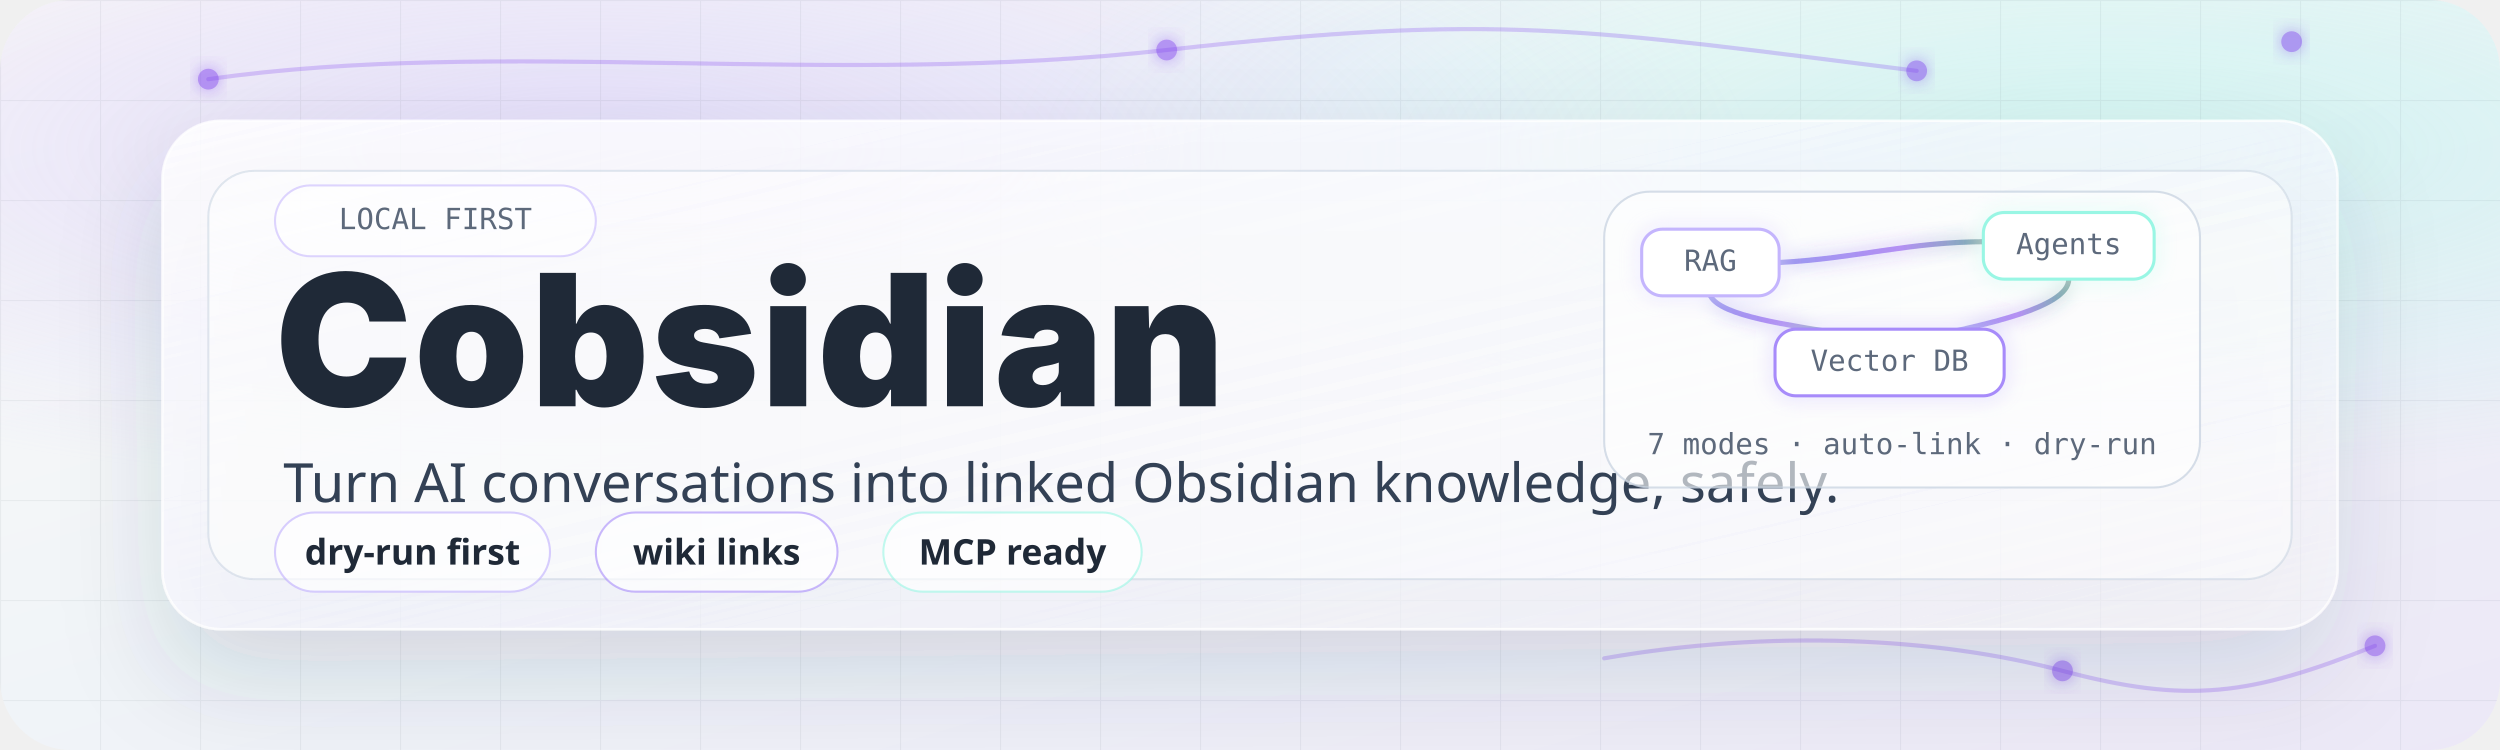
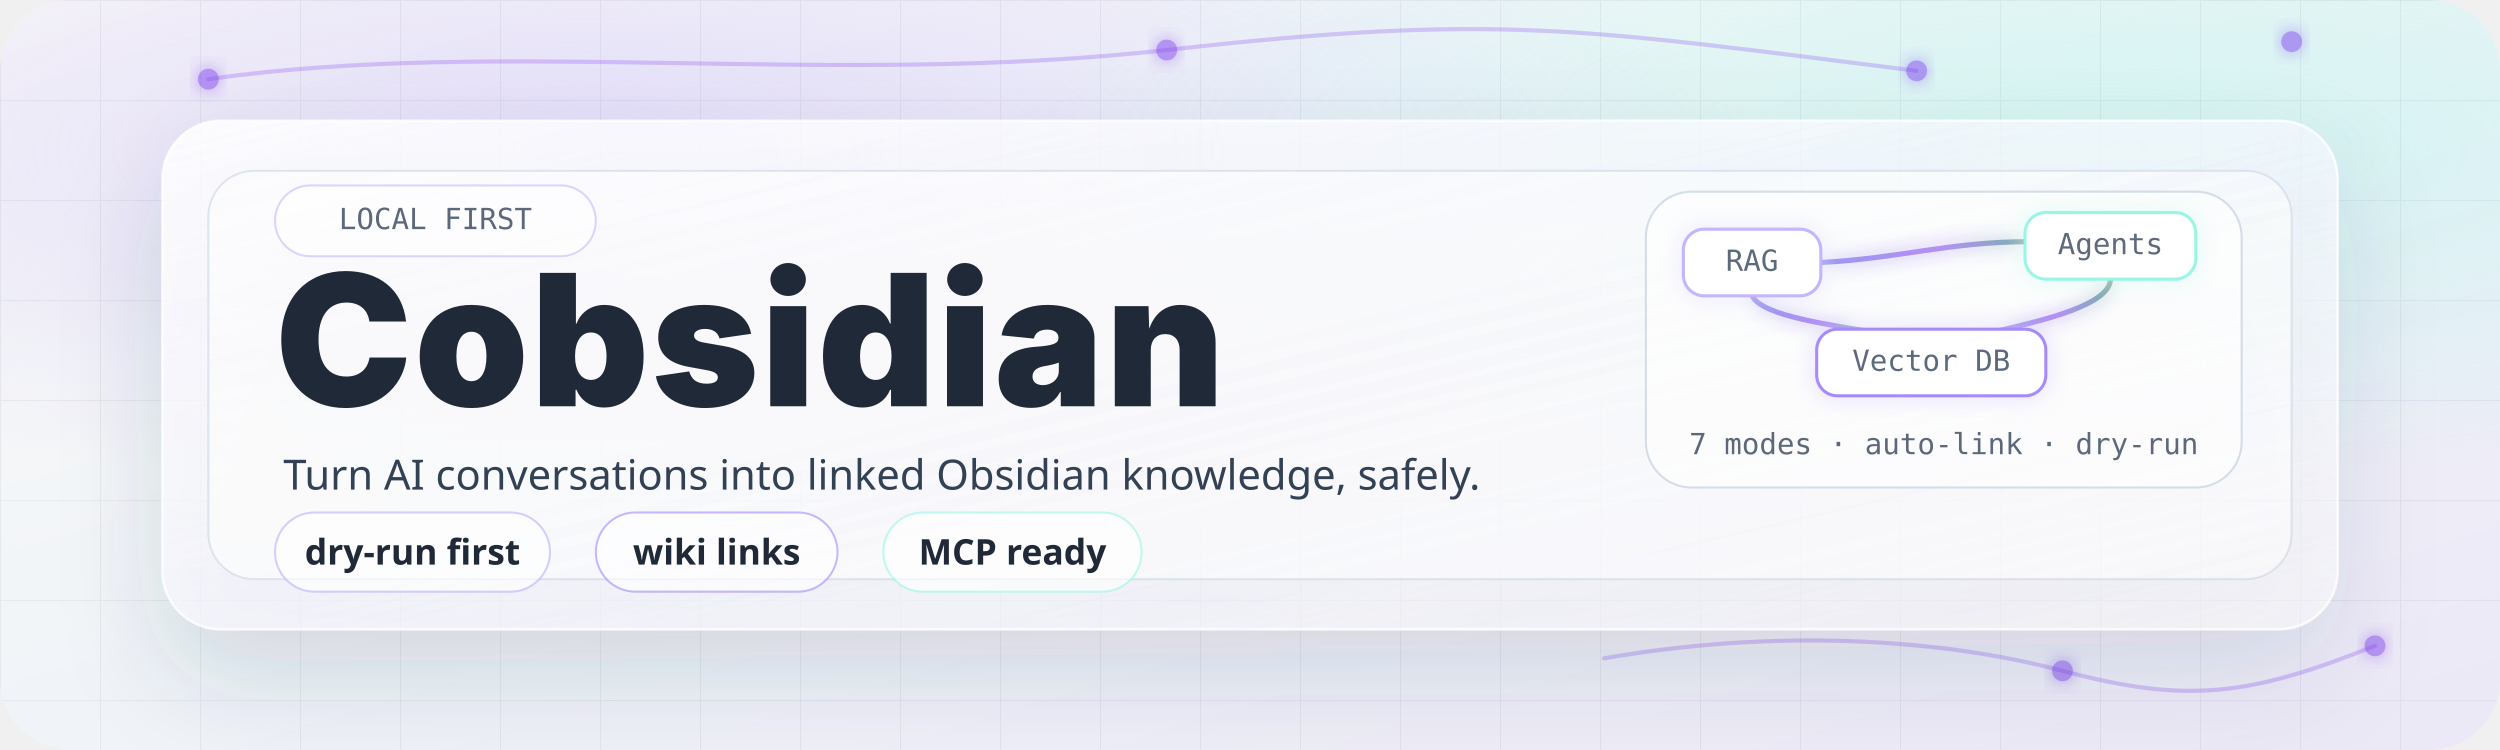
<svg xmlns="http://www.w3.org/2000/svg" role="img" width="1200" height="360" viewBox="0 0 1200 360">
  <defs>
    <linearGradient id="neutral-surface" x1="0" x2="1" y1="0" y2="1">
      <stop offset="0%" stop-color="#fbfaf7" />
      <stop offset="48%" stop-color="#f0f4f8" />
      <stop offset="100%" stop-color="#ece8f7" />
    </linearGradient>
    <linearGradient id="glass" x1="0" x2="1" y1="0" y2="1">
      <stop offset="0%" stop-color="#ffffff" stop-opacity="0.86" />
      <stop offset="54%" stop-color="#f7f7ff" stop-opacity="0.68" />
      <stop offset="100%" stop-color="#ffffff" stop-opacity="0.46" />
    </linearGradient>
    <linearGradient id="accent" x1="0" x2="1" y1="0" y2="0">
      <stop offset="0%" stop-color="#4f46e5" />
      <stop offset="58%" stop-color="#7c3aed" />
      <stop offset="100%" stop-color="#0f766e" />
    </linearGradient>
    <radialGradient id="orbA" cx="24%" cy="20%" r="46%">
      <stop offset="0%" stop-color="#c4b5fd" stop-opacity="0.40" />
      <stop offset="100%" stop-color="#c4b5fd" stop-opacity="0" />
    </radialGradient>
    <radialGradient id="orbB" cx="84%" cy="20%" r="44%">
      <stop offset="0%" stop-color="#99f6e4" stop-opacity="0.34" />
      <stop offset="100%" stop-color="#99f6e4" stop-opacity="0" />
    </radialGradient>
    <filter id="soft-shadow" x="-10%" y="-20%" width="120%" height="150%">
      <feDropShadow dx="0" dy="24" stdDeviation="24" flood-color="#334155" flood-opacity="0.18" />
    </filter>
    <filter id="glow" x="-35%" y="-60%" width="170%" height="220%">
      <feGaussianBlur stdDeviation="4" result="blur" />
      <feMerge>
        <feMergeNode in="blur" />
        <feMergeNode in="SourceGraphic" />
      </feMerge>
    </filter>
    <pattern id="grid" width="48" height="48" patternUnits="userSpaceOnUse">
      <path d="M 48 0 L 0 0 0 48" fill="none" stroke="#475569" stroke-opacity="0.075" stroke-width="1" />
    </pattern>
    <style>
      .title {
        fill: #1f2937;
        font-family: "Aptos Display", "SF Pro Display", "Segoe UI Variable Display", "Segoe UI", "Helvetica Neue", sans-serif;
        font-size: 88px;
        font-weight: 850;
        letter-spacing: 1px;
      }
      .subtitle {
        fill: #334155;
        font-family: "Aptos", "SF Pro", "Segoe UI Variable", "Segoe UI", "Helvetica Neue", sans-serif;
-         font-size: 26px;
+         font-size: 20px;
        font-weight: 500;
      }
      .chip-text {
        fill: #1f2937;
        font-family: "Aptos", "SF Pro", "Segoe UI Variable", "Segoe UI", "Helvetica Neue", sans-serif;
        font-size: 17px;
        font-weight: 700;
      }
      .micro {
        fill: #475569;
        font-family: Cascadia Code, JetBrains Mono, SFMono-Regular, Consolas, monospace;
        font-size: 14px;
        opacity: 0.88;
      }
      .glass-panel {
        fill: url(#glass);
        stroke: #ffffff;
        stroke-opacity: 0.78;
        stroke-width: 1.2;
      }
      .circuit-line {
        fill: none;
        stroke: #7c3aed;
        stroke-linecap: round;
        stroke-opacity: 0.24;
        stroke-width: 2;
      }
      .node {
        fill: #7c3aed;
        opacity: 0.50;
        filter: url(#glow);
      }
      .linked-note-mark {
        filter: url(#glow);
      }
    </style>
  </defs>
  <rect width="1200" height="360" rx="34" fill="url(#neutral-surface)" />
  <rect width="1200" height="360" rx="34" fill="url(#orbA)" />
  <rect width="1200" height="360" rx="34" fill="url(#orbB)" />
  <rect width="1200" height="360" rx="34" fill="url(#grid)" opacity="0.95" />
  <path d="M100 38 C240 18 400 42 560 24 S760 14 920 34 1100 20" class="circuit-line" />
  <path d="M770 316 C850 302 930 306 990 322 S1080 334 1140 310" class="circuit-line" />
  <circle cx="100" cy="38" r="5" class="node" />
  <circle cx="560" cy="24" r="5" class="node" />
  <circle cx="920" cy="34" r="5" class="node" />
  <circle cx="1100" cy="20" r="5" class="node" />
  <circle cx="990" cy="322" r="5" class="node" />
  <circle cx="1140" cy="310" r="5" class="node" />
  <g filter="url(#soft-shadow)">
    <rect x="78" y="58" width="1044" height="244" rx="28" class="glass-panel" />
    <rect x="100" y="82" width="1000" height="196" rx="22" fill="#ffffff" fill-opacity="0.52" stroke="#cbd5e1" stroke-opacity="0.58" />
  </g>
  <g transform="translate(132 115)">
    <rect x="0" y="-26" width="154" height="34" rx="17" fill="#ffffff" fill-opacity="0.58" stroke="#c4b5fd" stroke-opacity="0.56" />
    <text x="77" y="-9" class="micro" text-anchor="middle" dominant-baseline="middle">LOCAL FIRST</text>
    <text x="0" y="80" class="title">Cobsidian</text>
-     <text x="4" y="126" class="subtitle">Turn AI conversations into linked Obsidian knowledge, safely.</text>
+     <text x="4" y="120" class="subtitle">Turn AI conversations into linked Obsidian knowledge, safely.</text>
  </g>
-   <g transform="translate(770 92)">
+   <g transform="translate(790 92)">
    <rect x="0" y="0" width="286" height="142" rx="22" fill="#ffffff" fill-opacity="0.62" stroke="#cbd5e1" stroke-opacity="0.78" />
    <g class="linked-note-mark" transform="translate(16 10)">
      <path d="M68 24 C106 22 130 14 168 14" fill="none" stroke="url(#accent)" stroke-width="2.5" stroke-linecap="round" opacity="0.5" />
      <path d="M35 40 C40 50 74 54 96 58" fill="none" stroke="url(#accent)" stroke-width="2.5" stroke-linecap="round" opacity="0.5" />
      <path d="M207 32 C207 46 164 54 148 58" fill="none" stroke="url(#accent)" stroke-width="2.5" stroke-linecap="round" opacity="0.5" />
      <rect x="2" y="8" width="66" height="32" rx="10" fill="#ffffff" stroke="#c4b5fd" stroke-width="1.5" />
      <text x="35" y="28" class="micro" text-anchor="middle">RAG</text>
      <rect x="166" y="0" width="82" height="32" rx="10" fill="#ffffff" stroke="#99f6e4" stroke-width="1.5" />
      <text x="207" y="20" class="micro" text-anchor="middle">Agents</text>
      <rect x="66" y="56" width="110" height="32" rx="10" fill="#ffffff" stroke="#a78bfa" stroke-width="1.5" />
      <text x="121" y="76" class="micro" text-anchor="middle">Vector DB</text>
    </g>
    <text x="143" y="126" class="micro" text-anchor="middle">7 modes · auto-link · dry-run</text>
  </g>
  <g transform="translate(132 246)">
    <rect x="0" y="0" width="132" height="38" rx="19" fill="#ffffff" fill-opacity="0.66" stroke="#c4b5fd" stroke-opacity="0.66" />
    <text x="66" y="19" class="chip-text" text-anchor="middle" dominant-baseline="middle">dry-run first</text>
    <rect x="154" y="0" width="116" height="38" rx="19" fill="#ffffff" fill-opacity="0.66" stroke="#a78bfa" stroke-opacity="0.60" />
    <text x="212" y="19" class="chip-text" text-anchor="middle" dominant-baseline="middle">wiki links</text>
    <rect x="292" y="0" width="124" height="38" rx="19" fill="#ffffff" fill-opacity="0.66" stroke="#99f6e4" stroke-opacity="0.60" />
    <text x="354" y="19" class="chip-text" text-anchor="middle" dominant-baseline="middle">MCP ready</text>
  </g>
</svg>
